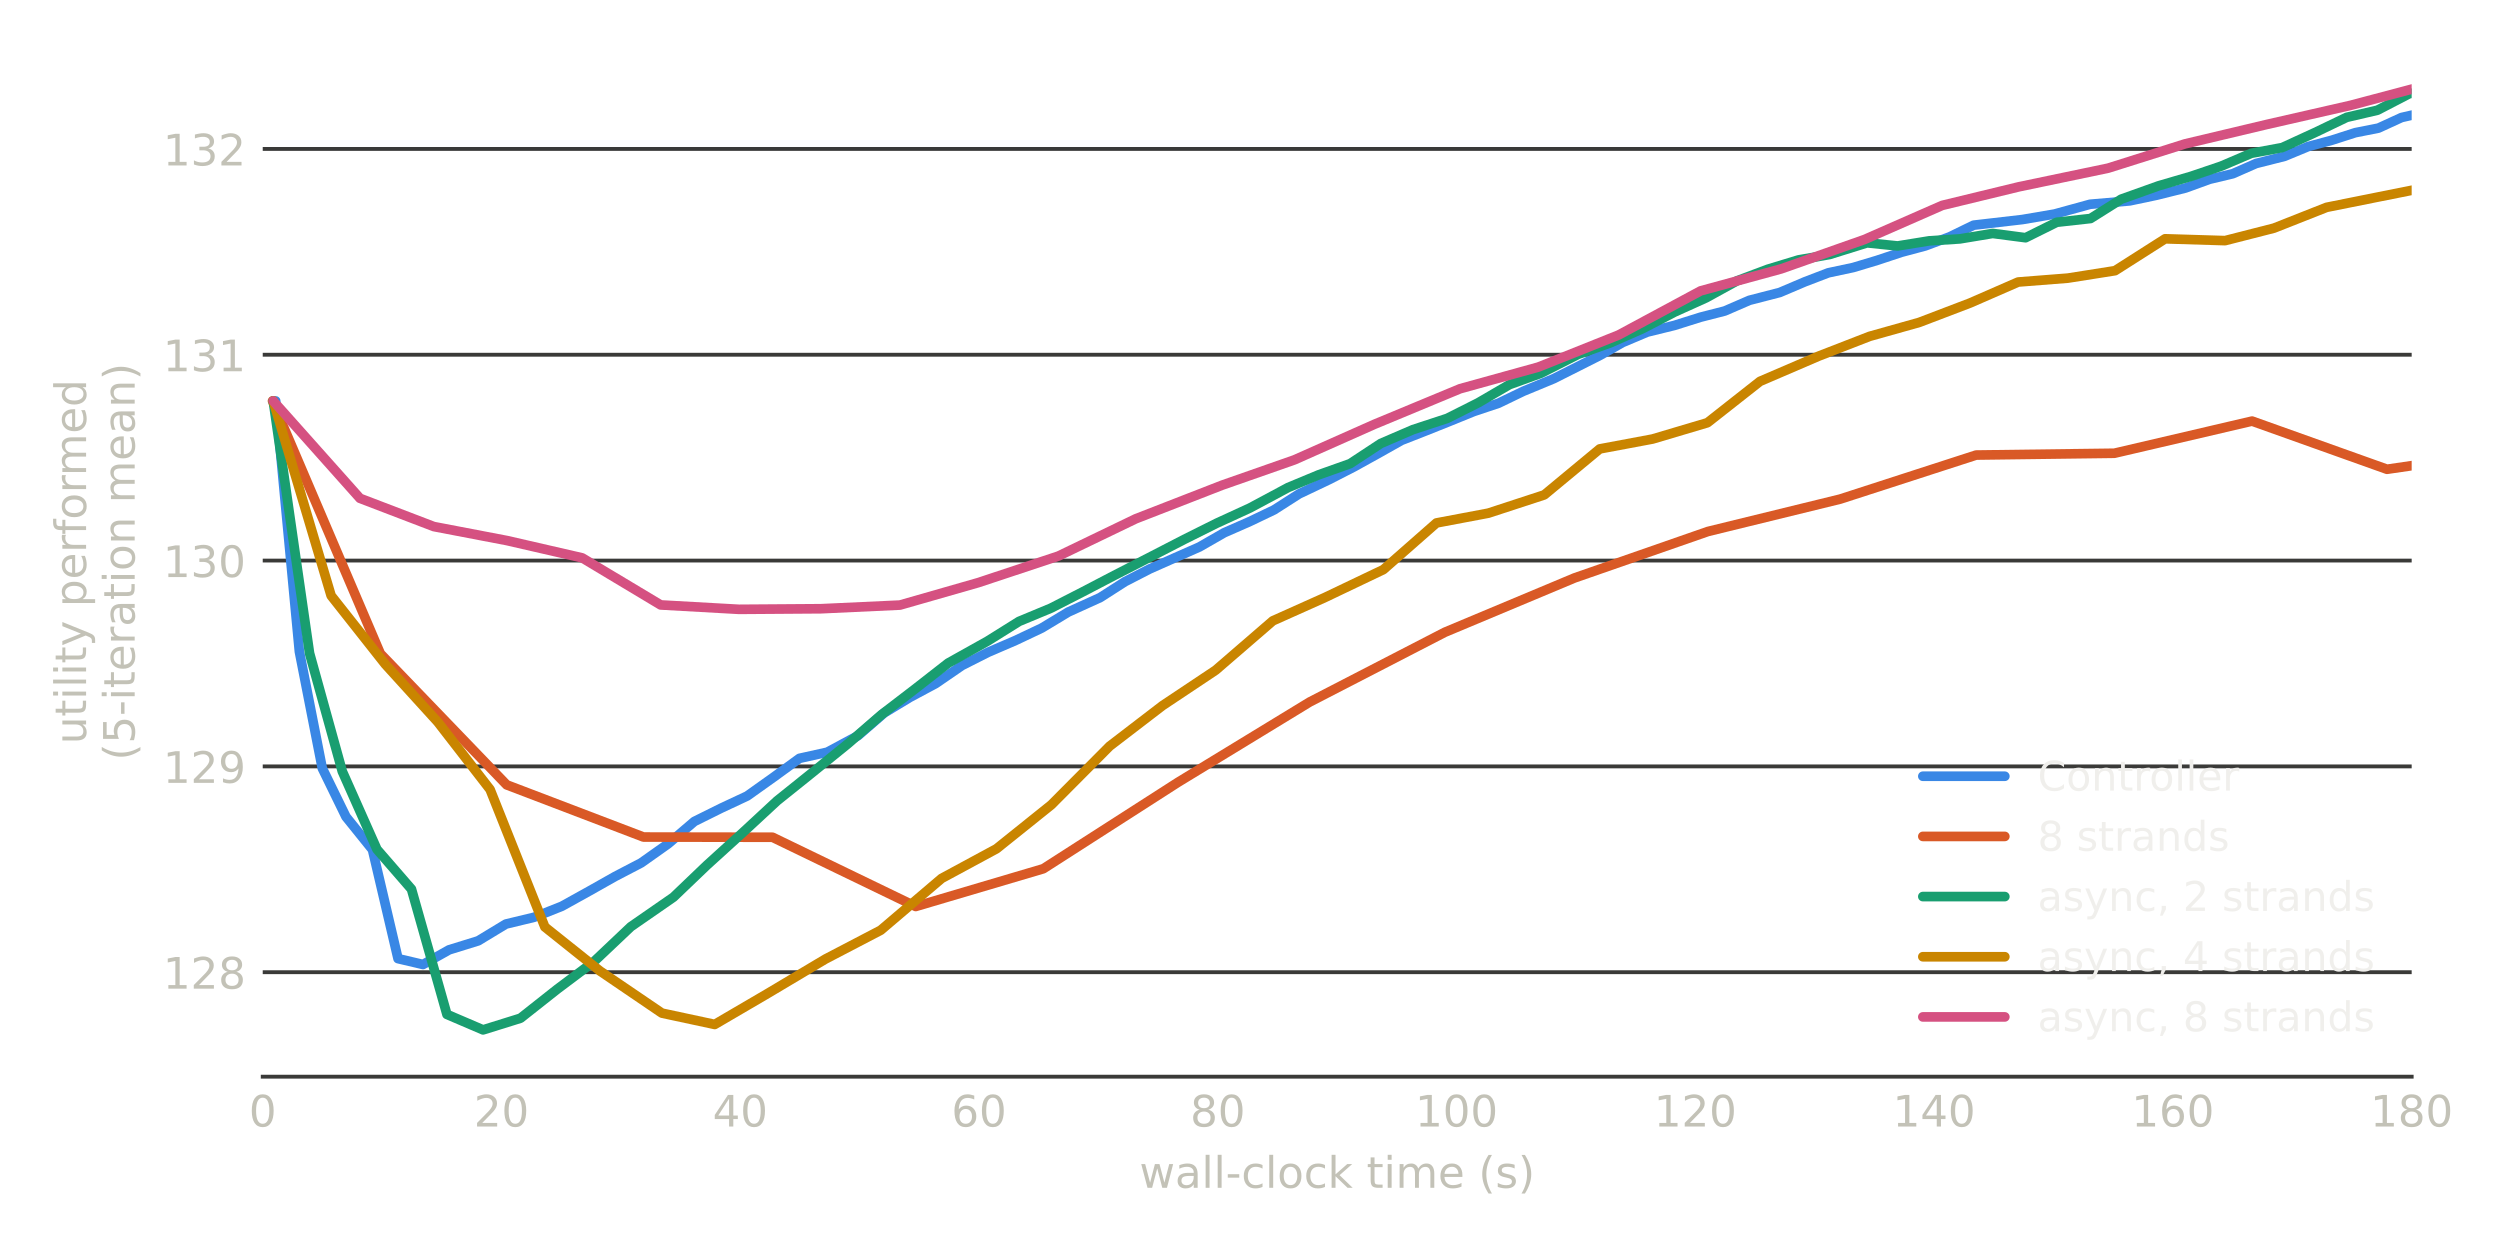
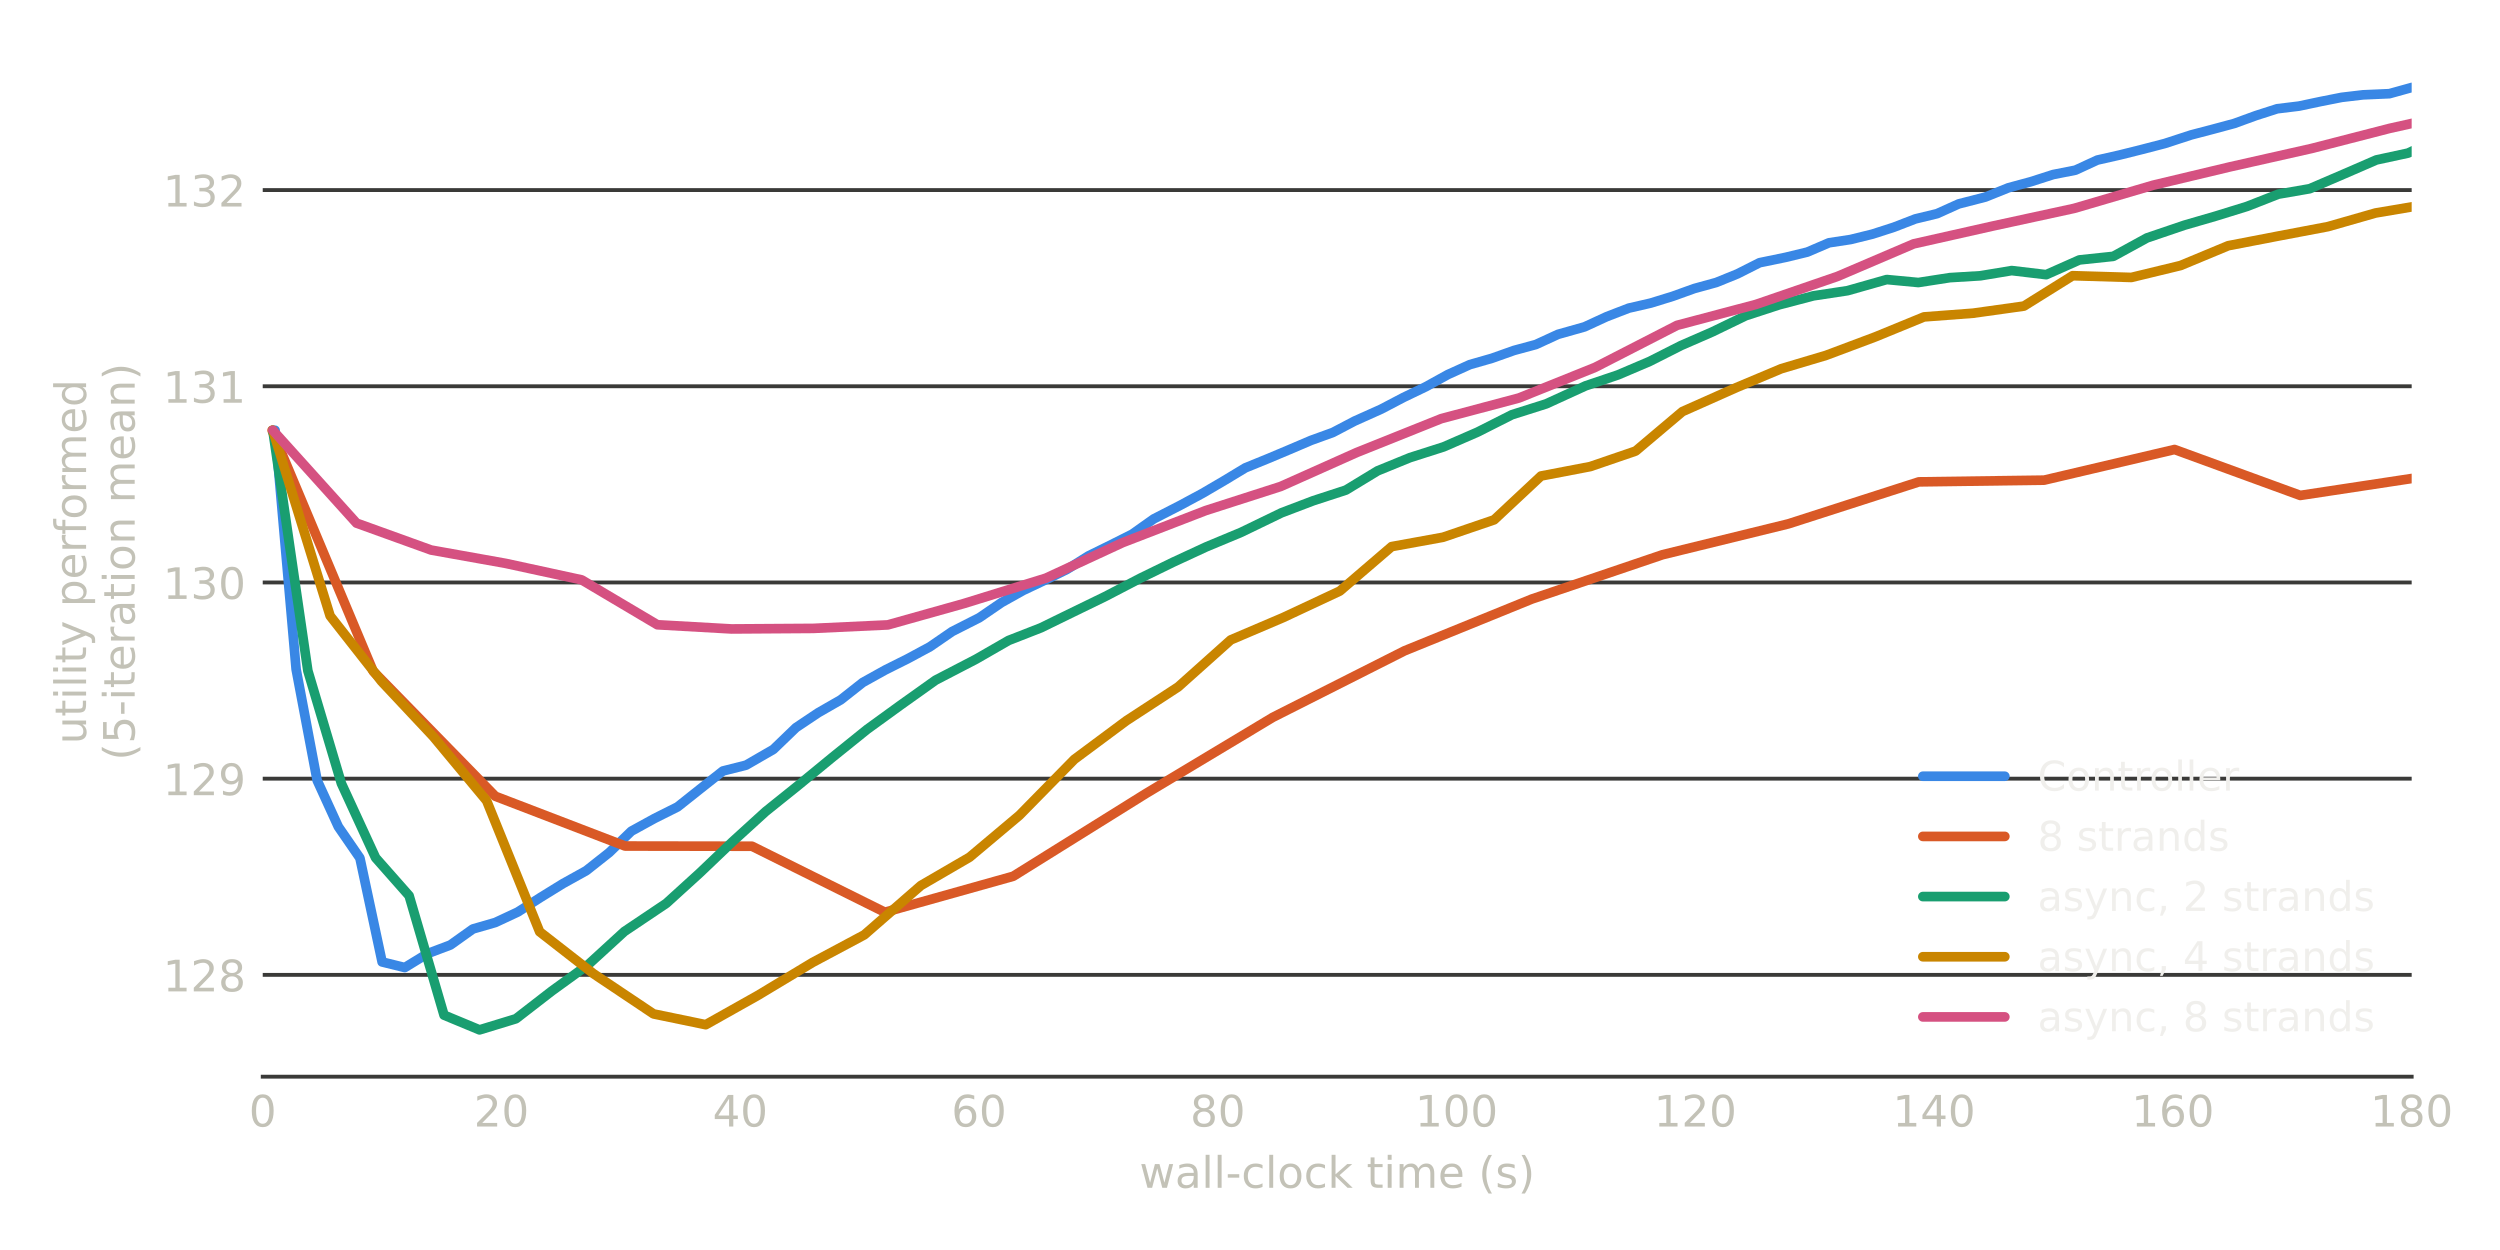
<svg xmlns="http://www.w3.org/2000/svg" width="518.4pt" height="259.2pt" viewBox="0 0 518.4 259.2" version="1.1">
  <defs>
    <style type="text/css">*{stroke-linejoin: round; stroke-linecap: butt}</style>
  </defs>
  <g id="figure_1">
    <g id="patch_1">
      <path d="M 0 259.2  L 518.4 259.2  L 518.4 0  L 0 0  L 0 259.2  z " style="fill: none; opacity: 0" />
    </g>
    <g id="axes_1">
      <g id="patch_2">
        <path d="M 54.48 223.26  L 500.085 223.26  L 500.085 9.72  L 54.48 9.72  L 54.48 223.26  z " style="fill: none" />
      </g>
      <g id="matplotlib.axis_1">
        <g id="xtick_1">
          <g id="line2d_1" />
          <g id="text_1">
            <text style="font-size: 9px; font-family: 'DejaVu Sans', 'Bitstream Vera Sans', 'Computer Modern Sans Serif', 'Lucida Grande', 'Verdana', 'Geneva', 'Lucid', 'Arial', 'Helvetica', 'Avant Garde', sans-serif; text-anchor: middle; fill: #c3c2b7" x="54.48" y="233.599" transform="rotate(-0 54.48 233.5986)">0</text>
          </g>
        </g>
        <g id="xtick_2">
          <g id="line2d_2" />
          <g id="text_2">
            <text style="font-size: 9px; font-family: 'DejaVu Sans', 'Bitstream Vera Sans', 'Computer Modern Sans Serif', 'Lucida Grande', 'Verdana', 'Geneva', 'Lucid', 'Arial', 'Helvetica', 'Avant Garde', sans-serif; text-anchor: middle; fill: #c3c2b7" x="103.992" y="233.599" transform="rotate(-0 103.9917 233.5986)">20</text>
          </g>
        </g>
        <g id="xtick_3">
          <g id="line2d_3" />
          <g id="text_3">
            <text style="font-size: 9px; font-family: 'DejaVu Sans', 'Bitstream Vera Sans', 'Computer Modern Sans Serif', 'Lucida Grande', 'Verdana', 'Geneva', 'Lucid', 'Arial', 'Helvetica', 'Avant Garde', sans-serif; text-anchor: middle; fill: #c3c2b7" x="153.503" y="233.599" transform="rotate(-0 153.5033 233.5986)">40</text>
          </g>
        </g>
        <g id="xtick_4">
          <g id="line2d_4" />
          <g id="text_4">
            <text style="font-size: 9px; font-family: 'DejaVu Sans', 'Bitstream Vera Sans', 'Computer Modern Sans Serif', 'Lucida Grande', 'Verdana', 'Geneva', 'Lucid', 'Arial', 'Helvetica', 'Avant Garde', sans-serif; text-anchor: middle; fill: #c3c2b7" x="203.015" y="233.599" transform="rotate(-0 203.015 233.5986)">60</text>
          </g>
        </g>
        <g id="xtick_5">
          <g id="line2d_5" />
          <g id="text_5">
            <text style="font-size: 9px; font-family: 'DejaVu Sans', 'Bitstream Vera Sans', 'Computer Modern Sans Serif', 'Lucida Grande', 'Verdana', 'Geneva', 'Lucid', 'Arial', 'Helvetica', 'Avant Garde', sans-serif; text-anchor: middle; fill: #c3c2b7" x="252.527" y="233.599" transform="rotate(-0 252.5267 233.5986)">80</text>
          </g>
        </g>
        <g id="xtick_6">
          <g id="line2d_6" />
          <g id="text_6">
            <text style="font-size: 9px; font-family: 'DejaVu Sans', 'Bitstream Vera Sans', 'Computer Modern Sans Serif', 'Lucida Grande', 'Verdana', 'Geneva', 'Lucid', 'Arial', 'Helvetica', 'Avant Garde', sans-serif; text-anchor: middle; fill: #c3c2b7" x="302.038" y="233.599" transform="rotate(-0 302.0383 233.5986)">100</text>
          </g>
        </g>
        <g id="xtick_7">
          <g id="line2d_7" />
          <g id="text_7">
            <text style="font-size: 9px; font-family: 'DejaVu Sans', 'Bitstream Vera Sans', 'Computer Modern Sans Serif', 'Lucida Grande', 'Verdana', 'Geneva', 'Lucid', 'Arial', 'Helvetica', 'Avant Garde', sans-serif; text-anchor: middle; fill: #c3c2b7" x="351.55" y="233.599" transform="rotate(-0 351.55 233.5986)">120</text>
          </g>
        </g>
        <g id="xtick_8">
          <g id="line2d_8" />
          <g id="text_8">
            <text style="font-size: 9px; font-family: 'DejaVu Sans', 'Bitstream Vera Sans', 'Computer Modern Sans Serif', 'Lucida Grande', 'Verdana', 'Geneva', 'Lucid', 'Arial', 'Helvetica', 'Avant Garde', sans-serif; text-anchor: middle; fill: #c3c2b7" x="401.062" y="233.599" transform="rotate(-0 401.0617 233.5986)">140</text>
          </g>
        </g>
        <g id="xtick_9">
          <g id="line2d_9" />
          <g id="text_9">
            <text style="font-size: 9px; font-family: 'DejaVu Sans', 'Bitstream Vera Sans', 'Computer Modern Sans Serif', 'Lucida Grande', 'Verdana', 'Geneva', 'Lucid', 'Arial', 'Helvetica', 'Avant Garde', sans-serif; text-anchor: middle; fill: #c3c2b7" x="450.573" y="233.599" transform="rotate(-0 450.5733 233.5986)">160</text>
          </g>
        </g>
        <g id="xtick_10">
          <g id="line2d_10" />
          <g id="text_10">
            <text style="font-size: 9px; font-family: 'DejaVu Sans', 'Bitstream Vera Sans', 'Computer Modern Sans Serif', 'Lucida Grande', 'Verdana', 'Geneva', 'Lucid', 'Arial', 'Helvetica', 'Avant Garde', sans-serif; text-anchor: middle; fill: #c3c2b7" x="500.085" y="233.599" transform="rotate(-0 500.085 233.5986)">180</text>
          </g>
        </g>
        <g id="text_11">
          <text style="font-size: 9px; font-family: 'DejaVu Sans', 'Bitstream Vera Sans', 'Computer Modern Sans Serif', 'Lucida Grande', 'Verdana', 'Geneva', 'Lucid', 'Arial', 'Helvetica', 'Avant Garde', sans-serif; text-anchor: middle; fill: #c3c2b7" x="277.283" y="246.309" transform="rotate(-0 277.2825 246.3089)">wall-clock time (s)</text>
        </g>
      </g>
      <g id="matplotlib.axis_2">
        <g id="ytick_1">
          <g id="line2d_11">
-             <path d="M 54.48 201.592  L 500.085 201.592  " clip-path="url(#p2cb850b3fe)" style="fill: none; stroke: #3a3a38; stroke-width: 0.8; stroke-linecap: square" />
+             <path d="M 54.48 202.15  L 500.085 202.15  " clip-path="url(#p470a03ead8)" style="fill: none; stroke: #3a3a38; stroke-width: 0.8; stroke-linecap: square" />
          </g>
          <g id="line2d_12" />
          <g id="text_12">
-             <text style="font-size: 9px; font-family: 'DejaVu Sans', 'Bitstream Vera Sans', 'Computer Modern Sans Serif', 'Lucida Grande', 'Verdana', 'Geneva', 'Lucid', 'Arial', 'Helvetica', 'Avant Garde', sans-serif; text-anchor: end; fill: #c3c2b7" x="50.98" y="205.011" transform="rotate(-0 50.98 205.0113)">128</text>
+             <text style="font-size: 9px; font-family: 'DejaVu Sans', 'Bitstream Vera Sans', 'Computer Modern Sans Serif', 'Lucida Grande', 'Verdana', 'Geneva', 'Lucid', 'Arial', 'Helvetica', 'Avant Garde', sans-serif; text-anchor: end; fill: #c3c2b7" x="50.98" y="205.569" transform="rotate(-0 50.98 205.5692)">128</text>
          </g>
        </g>
        <g id="ytick_2">
          <g id="line2d_13">
-             <path d="M 54.48 158.916  L 500.085 158.916  " clip-path="url(#p2cb850b3fe)" style="fill: none; stroke: #3a3a38; stroke-width: 0.8; stroke-linecap: square" />
+             <path d="M 54.48 161.464  L 500.085 161.464  " clip-path="url(#p470a03ead8)" style="fill: none; stroke: #3a3a38; stroke-width: 0.8; stroke-linecap: square" />
          </g>
          <g id="line2d_14" />
          <g id="text_13">
-             <text style="font-size: 9px; font-family: 'DejaVu Sans', 'Bitstream Vera Sans', 'Computer Modern Sans Serif', 'Lucida Grande', 'Verdana', 'Geneva', 'Lucid', 'Arial', 'Helvetica', 'Avant Garde', sans-serif; text-anchor: end; fill: #c3c2b7" x="50.98" y="162.335" transform="rotate(-0 50.98 162.3349)">129</text>
+             <text style="font-size: 9px; font-family: 'DejaVu Sans', 'Bitstream Vera Sans', 'Computer Modern Sans Serif', 'Lucida Grande', 'Verdana', 'Geneva', 'Lucid', 'Arial', 'Helvetica', 'Avant Garde', sans-serif; text-anchor: end; fill: #c3c2b7" x="50.98" y="164.884" transform="rotate(-0 50.98 164.8835)">129</text>
          </g>
        </g>
        <g id="ytick_3">
          <g id="line2d_15">
-             <path d="M 54.48 116.239  L 500.085 116.239  " clip-path="url(#p2cb850b3fe)" style="fill: none; stroke: #3a3a38; stroke-width: 0.8; stroke-linecap: square" />
+             <path d="M 54.48 120.778  L 500.085 120.778  " clip-path="url(#p470a03ead8)" style="fill: none; stroke: #3a3a38; stroke-width: 0.8; stroke-linecap: square" />
          </g>
          <g id="line2d_16" />
          <g id="text_14">
-             <text style="font-size: 9px; font-family: 'DejaVu Sans', 'Bitstream Vera Sans', 'Computer Modern Sans Serif', 'Lucida Grande', 'Verdana', 'Geneva', 'Lucid', 'Arial', 'Helvetica', 'Avant Garde', sans-serif; text-anchor: end; fill: #c3c2b7" x="50.98" y="119.659" transform="rotate(-0 50.98 119.6585)">130</text>
+             <text style="font-size: 9px; font-family: 'DejaVu Sans', 'Bitstream Vera Sans', 'Computer Modern Sans Serif', 'Lucida Grande', 'Verdana', 'Geneva', 'Lucid', 'Arial', 'Helvetica', 'Avant Garde', sans-serif; text-anchor: end; fill: #c3c2b7" x="50.98" y="124.198" transform="rotate(-0 50.98 124.1978)">130</text>
          </g>
        </g>
        <g id="ytick_4">
          <g id="line2d_17">
-             <path d="M 54.48 73.563  L 500.085 73.563  " clip-path="url(#p2cb850b3fe)" style="fill: none; stroke: #3a3a38; stroke-width: 0.8; stroke-linecap: square" />
+             <path d="M 54.48 80.093  L 500.085 80.093  " clip-path="url(#p470a03ead8)" style="fill: none; stroke: #3a3a38; stroke-width: 0.8; stroke-linecap: square" />
          </g>
          <g id="line2d_18" />
          <g id="text_15">
-             <text style="font-size: 9px; font-family: 'DejaVu Sans', 'Bitstream Vera Sans', 'Computer Modern Sans Serif', 'Lucida Grande', 'Verdana', 'Geneva', 'Lucid', 'Arial', 'Helvetica', 'Avant Garde', sans-serif; text-anchor: end; fill: #c3c2b7" x="50.98" y="76.982" transform="rotate(-0 50.98 76.98214)">131</text>
+             <text style="font-size: 9px; font-family: 'DejaVu Sans', 'Bitstream Vera Sans', 'Computer Modern Sans Serif', 'Lucida Grande', 'Verdana', 'Geneva', 'Lucid', 'Arial', 'Helvetica', 'Avant Garde', sans-serif; text-anchor: end; fill: #c3c2b7" x="50.98" y="83.512" transform="rotate(-0 50.98 83.51206)">131</text>
          </g>
        </g>
        <g id="ytick_5">
          <g id="line2d_19">
-             <path d="M 54.48 30.886  L 500.085 30.886  " clip-path="url(#p2cb850b3fe)" style="fill: none; stroke: #3a3a38; stroke-width: 0.8; stroke-linecap: square" />
+             <path d="M 54.48 39.407  L 500.085 39.407  " clip-path="url(#p470a03ead8)" style="fill: none; stroke: #3a3a38; stroke-width: 0.8; stroke-linecap: square" />
          </g>
          <g id="line2d_20" />
          <g id="text_16">
-             <text style="font-size: 9px; font-family: 'DejaVu Sans', 'Bitstream Vera Sans', 'Computer Modern Sans Serif', 'Lucida Grande', 'Verdana', 'Geneva', 'Lucid', 'Arial', 'Helvetica', 'Avant Garde', sans-serif; text-anchor: end; fill: #c3c2b7" x="50.98" y="34.306" transform="rotate(-0 50.98 34.30576)">132</text>
+             <text style="font-size: 9px; font-family: 'DejaVu Sans', 'Bitstream Vera Sans', 'Computer Modern Sans Serif', 'Lucida Grande', 'Verdana', 'Geneva', 'Lucid', 'Arial', 'Helvetica', 'Avant Garde', sans-serif; text-anchor: end; fill: #c3c2b7" x="50.98" y="42.826" transform="rotate(-0 50.98 42.82634)">132</text>
          </g>
        </g>
        <g id="text_17">
          <text style="font-size: 9px; font-family: 'DejaVu Sans', 'Bitstream Vera Sans', 'Computer Modern Sans Serif', 'Lucida Grande', 'Verdana', 'Geneva', 'Lucid', 'Arial', 'Helvetica', 'Avant Garde', sans-serif; fill: #c3c2b7" transform="translate(17.8515 154.3076) rotate(-90)">utility performed</text>
          <text style="font-size: 9px; font-family: 'DejaVu Sans', 'Bitstream Vera Sans', 'Computer Modern Sans Serif', 'Lucida Grande', 'Verdana', 'Geneva', 'Lucid', 'Arial', 'Helvetica', 'Avant Garde', sans-serif; fill: #c3c2b7" transform="translate(27.92953 157.6903) rotate(-90)">(5-iteration mean)</text>
        </g>
      </g>
      <g id="line2d_21">
-         <path d="M 57.165 83.146  L 62.078 135.12  L 66.825 159.293  L 71.743 169.363  L 77.235 176.181  L 82.534 198.78  L 87.716 199.999  L 93.118 196.96  L 99.148 195.094  L 104.903 191.611  L 110.756 190.2  L 116.492 187.926  L 122.185 184.769  L 127.543 181.748  L 132.96 178.923  L 138.527 174.987  L 143.981 170.339  L 149.598 167.552  L 154.928 165.059  L 160.4 161.167  L 165.784 157.25  L 171.542 155.973  L 177.913 152.547  L 183.362 147.817  L 188.694 144.594  L 194 141.754  L 199.484 137.991  L 204.873 135.265  L 210.575 132.808  L 216.03 130.225  L 221.532 126.907  L 228.141 123.905  L 233.274 120.615  L 238.408 117.974  L 243.47 115.731  L 248.709 113.419  L 253.848 110.471  L 259.111 108.161  L 264.183 105.735  L 269.371 102.417  L 275.552 99.481  L 280.699 96.846  L 285.616 94.126  L 290.627 91.308  L 295.631 89.348  L 300.613 87.358  L 305.598 85.332  L 310.736 83.612  L 315.87 81.136  L 322.135 78.543  L 327.215 75.99  L 331.798 73.676  L 336.456 71.023  L 341.586 68.859  L 347.197 67.481  L 352.627 65.774  L 357.641 64.488  L 362.761 62.271  L 369.061 60.645  L 374.279 58.426  L 379.125 56.572  L 384.279 55.474  L 389.194 53.998  L 394.284 52.31  L 399.21 50.995  L 404.271 49.115  L 409.247 46.693  L 419.368 45.522  L 426.035 44.382  L 433.396 42.358  L 441.639 41.648  L 447.204 40.475  L 453.206 38.976  L 458.184 37.169  L 462.988 36.024  L 467.818 33.904  L 473.74 32.408  L 478.584 30.402  L 483.524 29.077  L 488.392 27.513  L 493.195 26.562  L 497.98 24.37  L 502.825 23.26  " clip-path="url(#p2cb850b3fe)" style="fill: none; stroke: #3987e5; stroke-width: 2; stroke-linecap: round" />
+         <path d="M 57.039 89.229  L 61.402 138.778  L 65.764 161.824  L 70.154 171.424  L 74.632 177.925  L 79.234 199.469  L 83.932 200.631  L 88.67 197.734  L 93.389 195.955  L 98.055 192.635  L 102.712 191.289  L 107.352 189.122  L 112.055 186.111  L 116.723 183.232  L 121.572 180.538  L 126.326 176.786  L 130.91 172.355  L 135.75 169.697  L 140.496 167.321  L 145.168 163.61  L 149.899 159.876  L 154.715 158.659  L 160.37 155.393  L 165.05 150.883  L 169.638 147.811  L 174.356 145.103  L 178.907 141.516  L 183.586 138.917  L 188.269 136.574  L 192.836 134.112  L 197.44 130.949  L 203.08 128.086  L 207.666 124.95  L 212.169 122.432  L 216.682 120.294  L 221.206 118.09  L 225.688 115.279  L 230.164 113.078  L 234.778 110.764  L 239.238 107.601  L 244.696 104.802  L 249.362 102.29  L 253.787 99.697  L 258.237 97.011  L 262.825 95.142  L 267.339 93.244  L 271.864 91.313  L 276.393 89.673  L 280.888 87.313  L 286.401 84.841  L 291.05 82.407  L 295.646 80.2  L 300.221 77.672  L 304.781 75.608  L 309.366 74.294  L 313.949 72.667  L 318.478 71.442  L 323.077 69.328  L 328.572 67.777  L 333.165 65.662  L 337.743 63.894  L 342.292 62.848  L 346.854 61.44  L 351.327 59.831  L 355.88 58.577  L 360.288 56.786  L 364.865 54.476  L 370.277 53.36  L 374.76 52.273  L 379.263 50.343  L 383.738 49.666  L 388.269 48.548  L 392.702 47.119  L 397.162 45.396  L 401.669 44.305  L 406.154 42.284  L 411.696 40.858  L 416.449 38.945  L 421.107 37.682  L 425.754 36.191  L 430.367 35.284  L 434.898 33.194  L 439.566 32.136  L 444.19 30.98  L 448.871 29.764  L 454.372 27.973  L 458.867 26.797  L 463.301 25.602  L 467.775 23.973  L 472.193 22.552  L 476.716 22.002  L 481.137 21.066  L 485.559 20.189  L 489.983 19.668  L 495.469 19.426  L 500.16 18.123  " clip-path="url(#p470a03ead8)" style="fill: none; stroke: #3987e5; stroke-width: 2; stroke-linecap: round" />
      </g>
      <g id="line2d_22">
-         <path d="M 56.508 83.146  L 78.873 135.541  L 105.06 162.743  L 133.439 173.57  L 160.187 173.614  L 189.881 187.967  L 216.344 180.139  L 244.283 162.209  L 271.58 145.567  L 299.612 131.101  L 326.492 119.843  L 354.166 110.205  L 381.572 103.494  L 409.778 94.361  L 438.435 93.986  L 466.986 87.319  L 494.965 97.308  L 519.4 93.737  " clip-path="url(#p2cb850b3fe)" style="fill: none; stroke: #d95926; stroke-width: 2; stroke-linecap: round" />
+         <path d="M 56.423 89.229  L 77.381 139.18  L 102.711 165.113  L 129.612 175.435  L 155.934 175.477  L 183.488 189.161  L 210.104 181.698  L 237.524 164.604  L 263.949 148.738  L 291.256 134.947  L 317.652 124.215  L 344.749 115.025  L 370.829 108.628  L 397.895 99.921  L 423.872 99.563  L 450.905 93.208  L 476.982 102.731  L 503.95 98.637  " clip-path="url(#p470a03ead8)" style="fill: none; stroke: #d95926; stroke-width: 2; stroke-linecap: round" />
      </g>
      <g id="line2d_23">
-         <path d="M 56.653 83.146  L 64.185 135.444  L 70.979 159.958  L 78.163 176.118  L 85.321 184.372  L 92.677 210.347  L 100.167 213.554  L 107.928 211.134  L 115.546 205.115  L 123.166 199.393  L 130.811 192.158  L 139.657 186.029  L 146.536 179.443  L 154.062 172.609  L 161.132 166.061  L 168.191 160.401  L 175.803 154.237  L 182.804 148.181  L 189.673 142.919  L 196.621 137.495  L 204.778 132.937  L 211.31 128.853  L 217.919 126.106  L 224.504 122.737  L 231.1 119.295  L 238.824 115.33  L 245.616 111.827  L 252.297 108.494  L 259.203 105.324  L 267.102 101.093  L 273.453 98.453  L 279.959 96.144  L 286.324 91.958  L 293 89.085  L 300.107 86.751  L 306.502 83.532  L 312.998 79.752  L 319.506 77.399  L 327.261 73.472  L 333.907 71.097  L 340.558 68.175  L 347.224 64.716  L 353.765 61.763  L 360.203 58.224  L 366.549 55.839  L 372.932 53.897  L 379.38 52.775  L 387.157 50.354  L 393.496 51.002  L 400.061 49.94  L 406.415 49.533  L 413.202 48.406  L 420.021 49.294  L 426.482 46.088  L 433.495 45.309  L 439.857 41.301  L 447.603 38.533  L 454.383 36.551  L 460.597 34.444  L 466.832 31.784  L 473.244 30.602  L 480.064 27.47  L 486.598 24.336  L 492.987 22.851  L 499.588 19.426  L 507.291 18.128  " clip-path="url(#p2cb850b3fe)" style="fill: none; stroke: #199e70; stroke-width: 2; stroke-linecap: round" />
+         <path d="M 56.572 89.229  L 63.836 139.087  L 70.79 162.458  L 77.885 177.864  L 84.833 185.734  L 92.075 210.496  L 99.435 213.554  L 106.989 211.247  L 114.403 205.509  L 121.935 200.053  L 129.47 193.156  L 138.172 187.313  L 145.08 181.034  L 151.913 174.519  L 158.77 168.277  L 165.495 162.88  L 172.653 157.004  L 179.82 151.23  L 186.741 146.213  L 193.999 141.043  L 202.374 136.697  L 209.14 132.804  L 215.842 130.185  L 222.419 126.973  L 229.168 123.692  L 236.424 119.912  L 243.268 116.572  L 250.136 113.394  L 257.384 110.373  L 265.727 106.338  L 272.344 103.822  L 279.094 101.621  L 285.663 97.63  L 292.375 94.891  L 299.341 92.666  L 306.392 89.597  L 313.526 85.994  L 320.603 83.75  L 328.795 80.006  L 335.496 77.742  L 342.043 74.956  L 348.559 71.659  L 355.022 68.843  L 361.992 65.469  L 368.961 63.196  L 376.035 61.344  L 383.104 60.274  L 391.24 57.966  L 397.79 58.585  L 404.319 57.572  L 410.662 57.184  L 417.142 56.109  L 424.299 56.956  L 431.181 53.899  L 438.213 53.157  L 445.195 49.335  L 452.955 46.697  L 459.467 44.807  L 465.952 42.799  L 472.426 40.263  L 478.927 39.136  L 485.884 36.15  L 492.769 33.162  L 499.331 31.746  L 506.228 28.482  " clip-path="url(#p470a03ead8)" style="fill: none; stroke: #199e70; stroke-width: 2; stroke-linecap: round" />
      </g>
      <g id="line2d_24">
-         <path d="M 56.661 83.146  L 68.662 123.513  L 79.897 137.746  L 90.777 149.717  L 101.625 163.711  L 112.981 192.217  L 124.435 201.36  L 137.256 210.08  L 148.204 212.429  L 159.085 206.066  L 171.167 198.868  L 182.634 192.885  L 195.248 182.151  L 206.64 175.996  L 218.006 166.882  L 230.102 154.718  L 241.073 146.306  L 252.099 138.954  L 263.931 128.735  L 274.749 123.893  L 286.862 118.108  L 297.866 108.44  L 308.635 106.406  L 320.224 102.616  L 331.72 93.088  L 342.683 91.034  L 354.057 87.654  L 364.959 79.075  L 377.138 73.84  L 387.68 69.747  L 397.979 66.851  L 408.515 62.832  L 418.486 58.481  L 428.783 57.674  L 438.586 56.125  L 448.958 49.517  L 461.388 49.897  L 471.529 47.305  L 482.441 42.995  L 492.943 40.887  L 503.184 38.841  " clip-path="url(#p2cb850b3fe)" style="fill: none; stroke: #c98500; stroke-width: 2; stroke-linecap: round" />
+         <path d="M 56.573 89.229  L 68.455 127.713  L 79.107 141.283  L 89.809 152.694  L 100.905 166.036  L 111.905 193.212  L 123.092 201.928  L 135.511 210.242  L 146.341 212.482  L 157.134 206.415  L 168.533 199.553  L 179.221 193.849  L 190.965 183.616  L 201.055 177.748  L 211.388 169.059  L 222.777 157.462  L 233.567 149.443  L 244.311 142.434  L 255.206 132.691  L 266.04 128.075  L 277.823 122.56  L 288.569 113.343  L 299.228 111.404  L 309.825 107.79  L 319.539 98.707  L 329.758 96.749  L 339.171 93.526  L 348.859 85.347  L 360.077 80.357  L 369.36 76.455  L 378.627 73.694  L 388.846 69.862  L 398.96 65.714  L 409.14 64.945  L 419.679 63.468  L 429.781 57.169  L 441.961 57.531  L 452.162 55.06  L 462.044 50.951  L 472.455 48.941  L 482.736 46.99  L 492.597 44.167  L 501.99 42.578  " clip-path="url(#p470a03ead8)" style="fill: none; stroke: #c98500; stroke-width: 2; stroke-linecap: round" />
      </g>
      <g id="line2d_25">
-         <path d="M 56.652 83.146  L 74.641 103.329  L 89.954 109.188  L 105.154 112.099  L 120.709 115.675  L 136.995 125.439  L 153.244 126.351  L 170.218 126.229  L 186.62 125.468  L 202.805 120.83  L 219.475 115.303  L 235.512 107.576  L 253.441 100.598  L 268.394 95.362  L 285.015 87.978  L 302.765 80.607  L 318.988 76.116  L 335.649 69.456  L 352.646 60.314  L 369.32 55.761  L 386.605 49.668  L 402.741 42.591  L 418.62 38.74  L 437.146 34.867  L 453.071 29.84  L 469.921 25.836  L 487.445 21.835  L 503.842 17.489  " clip-path="url(#p2cb850b3fe)" style="fill: none; stroke: #d55181; stroke-width: 2; stroke-linecap: round" />
+         <path d="M 56.573 89.229  L 73.925 108.471  L 89.396 114.056  L 104.896 116.831  L 120.614 120.241  L 136.31 129.549  L 151.686 130.418  L 168.656 130.303  L 184.105 129.577  L 199.858 125.155  L 216.867 119.886  L 232.79 112.519  L 250.023 105.867  L 265.559 100.875  L 281.316 93.836  L 298.867 86.808  L 314.968 82.527  L 330.763 76.178  L 347.754 67.462  L 364.137 63.122  L 381.031 57.313  L 396.819 50.566  L 413.129 46.894  L 430.119 43.202  L 446.449 38.409  L 462.455 34.592  L 479.377 30.777  L 495.454 26.635  L 512.883 22.733  " clip-path="url(#p470a03ead8)" style="fill: none; stroke: #d55181; stroke-width: 2; stroke-linecap: round" />
      </g>
      <g id="patch_3">
        <path d="M 54.48 223.26  L 500.085 223.26  " style="fill: none; stroke: #3a3a38; stroke-width: 0.8; stroke-linejoin: miter; stroke-linecap: square" />
      </g>
      <g id="legend_1">
        <g id="line2d_26">
          <path d="M 398.72 160.962  L 407.22 160.962  L 415.72 160.962  " style="fill: none; stroke: #3987e5; stroke-width: 2; stroke-linecap: round" />
        </g>
        <g id="text_18">
          <text style="font-size: 8.5px; font-family: 'DejaVu Sans', 'Bitstream Vera Sans', 'Computer Modern Sans Serif', 'Lucida Grande', 'Verdana', 'Geneva', 'Lucid', 'Arial', 'Helvetica', 'Avant Garde', sans-serif; text-anchor: start; fill: #f0efec" x="422.52" y="163.937" transform="rotate(-0 422.5198 163.9366)">Controller</text>
        </g>
        <g id="line2d_27">
          <path d="M 398.72 173.438  L 407.22 173.438  L 415.72 173.438  " style="fill: none; stroke: #d95926; stroke-width: 2; stroke-linecap: round" />
        </g>
        <g id="text_19">
          <text style="font-size: 8.5px; font-family: 'DejaVu Sans', 'Bitstream Vera Sans', 'Computer Modern Sans Serif', 'Lucida Grande', 'Verdana', 'Geneva', 'Lucid', 'Arial', 'Helvetica', 'Avant Garde', sans-serif; text-anchor: start; fill: #f0efec" x="422.52" y="176.413" transform="rotate(-0 422.5198 176.413)">8 strands</text>
        </g>
        <g id="line2d_28">
          <path d="M 398.72 185.914  L 407.22 185.914  L 415.72 185.914  " style="fill: none; stroke: #199e70; stroke-width: 2; stroke-linecap: round" />
        </g>
        <g id="text_20">
          <text style="font-size: 8.5px; font-family: 'DejaVu Sans', 'Bitstream Vera Sans', 'Computer Modern Sans Serif', 'Lucida Grande', 'Verdana', 'Geneva', 'Lucid', 'Arial', 'Helvetica', 'Avant Garde', sans-serif; text-anchor: start; fill: #f0efec" x="422.52" y="188.889" transform="rotate(-0 422.5198 188.8895)">async, 2 strands</text>
        </g>
        <g id="line2d_29">
          <path d="M 398.72 198.391  L 407.22 198.391  L 415.72 198.391  " style="fill: none; stroke: #c98500; stroke-width: 2; stroke-linecap: round" />
        </g>
        <g id="text_21">
          <text style="font-size: 8.5px; font-family: 'DejaVu Sans', 'Bitstream Vera Sans', 'Computer Modern Sans Serif', 'Lucida Grande', 'Verdana', 'Geneva', 'Lucid', 'Arial', 'Helvetica', 'Avant Garde', sans-serif; text-anchor: start; fill: #f0efec" x="422.52" y="201.366" transform="rotate(-0 422.5198 201.3659)">async, 4 strands</text>
        </g>
        <g id="line2d_30">
          <path d="M 398.72 210.867  L 407.22 210.867  L 415.72 210.867  " style="fill: none; stroke: #d55181; stroke-width: 2; stroke-linecap: round" />
        </g>
        <g id="text_22">
          <text style="font-size: 8.5px; font-family: 'DejaVu Sans', 'Bitstream Vera Sans', 'Computer Modern Sans Serif', 'Lucida Grande', 'Verdana', 'Geneva', 'Lucid', 'Arial', 'Helvetica', 'Avant Garde', sans-serif; text-anchor: start; fill: #f0efec" x="422.52" y="213.842" transform="rotate(-0 422.5198 213.8423)">async, 8 strands</text>
        </g>
      </g>
    </g>
  </g>
  <defs>
-     <clipPath id="p2cb850b3fe">
+     <clipPath id="p470a03ead8">
      <rect x="54.48" y="9.72" width="445.605" height="213.54" />
    </clipPath>
  </defs>
</svg>
